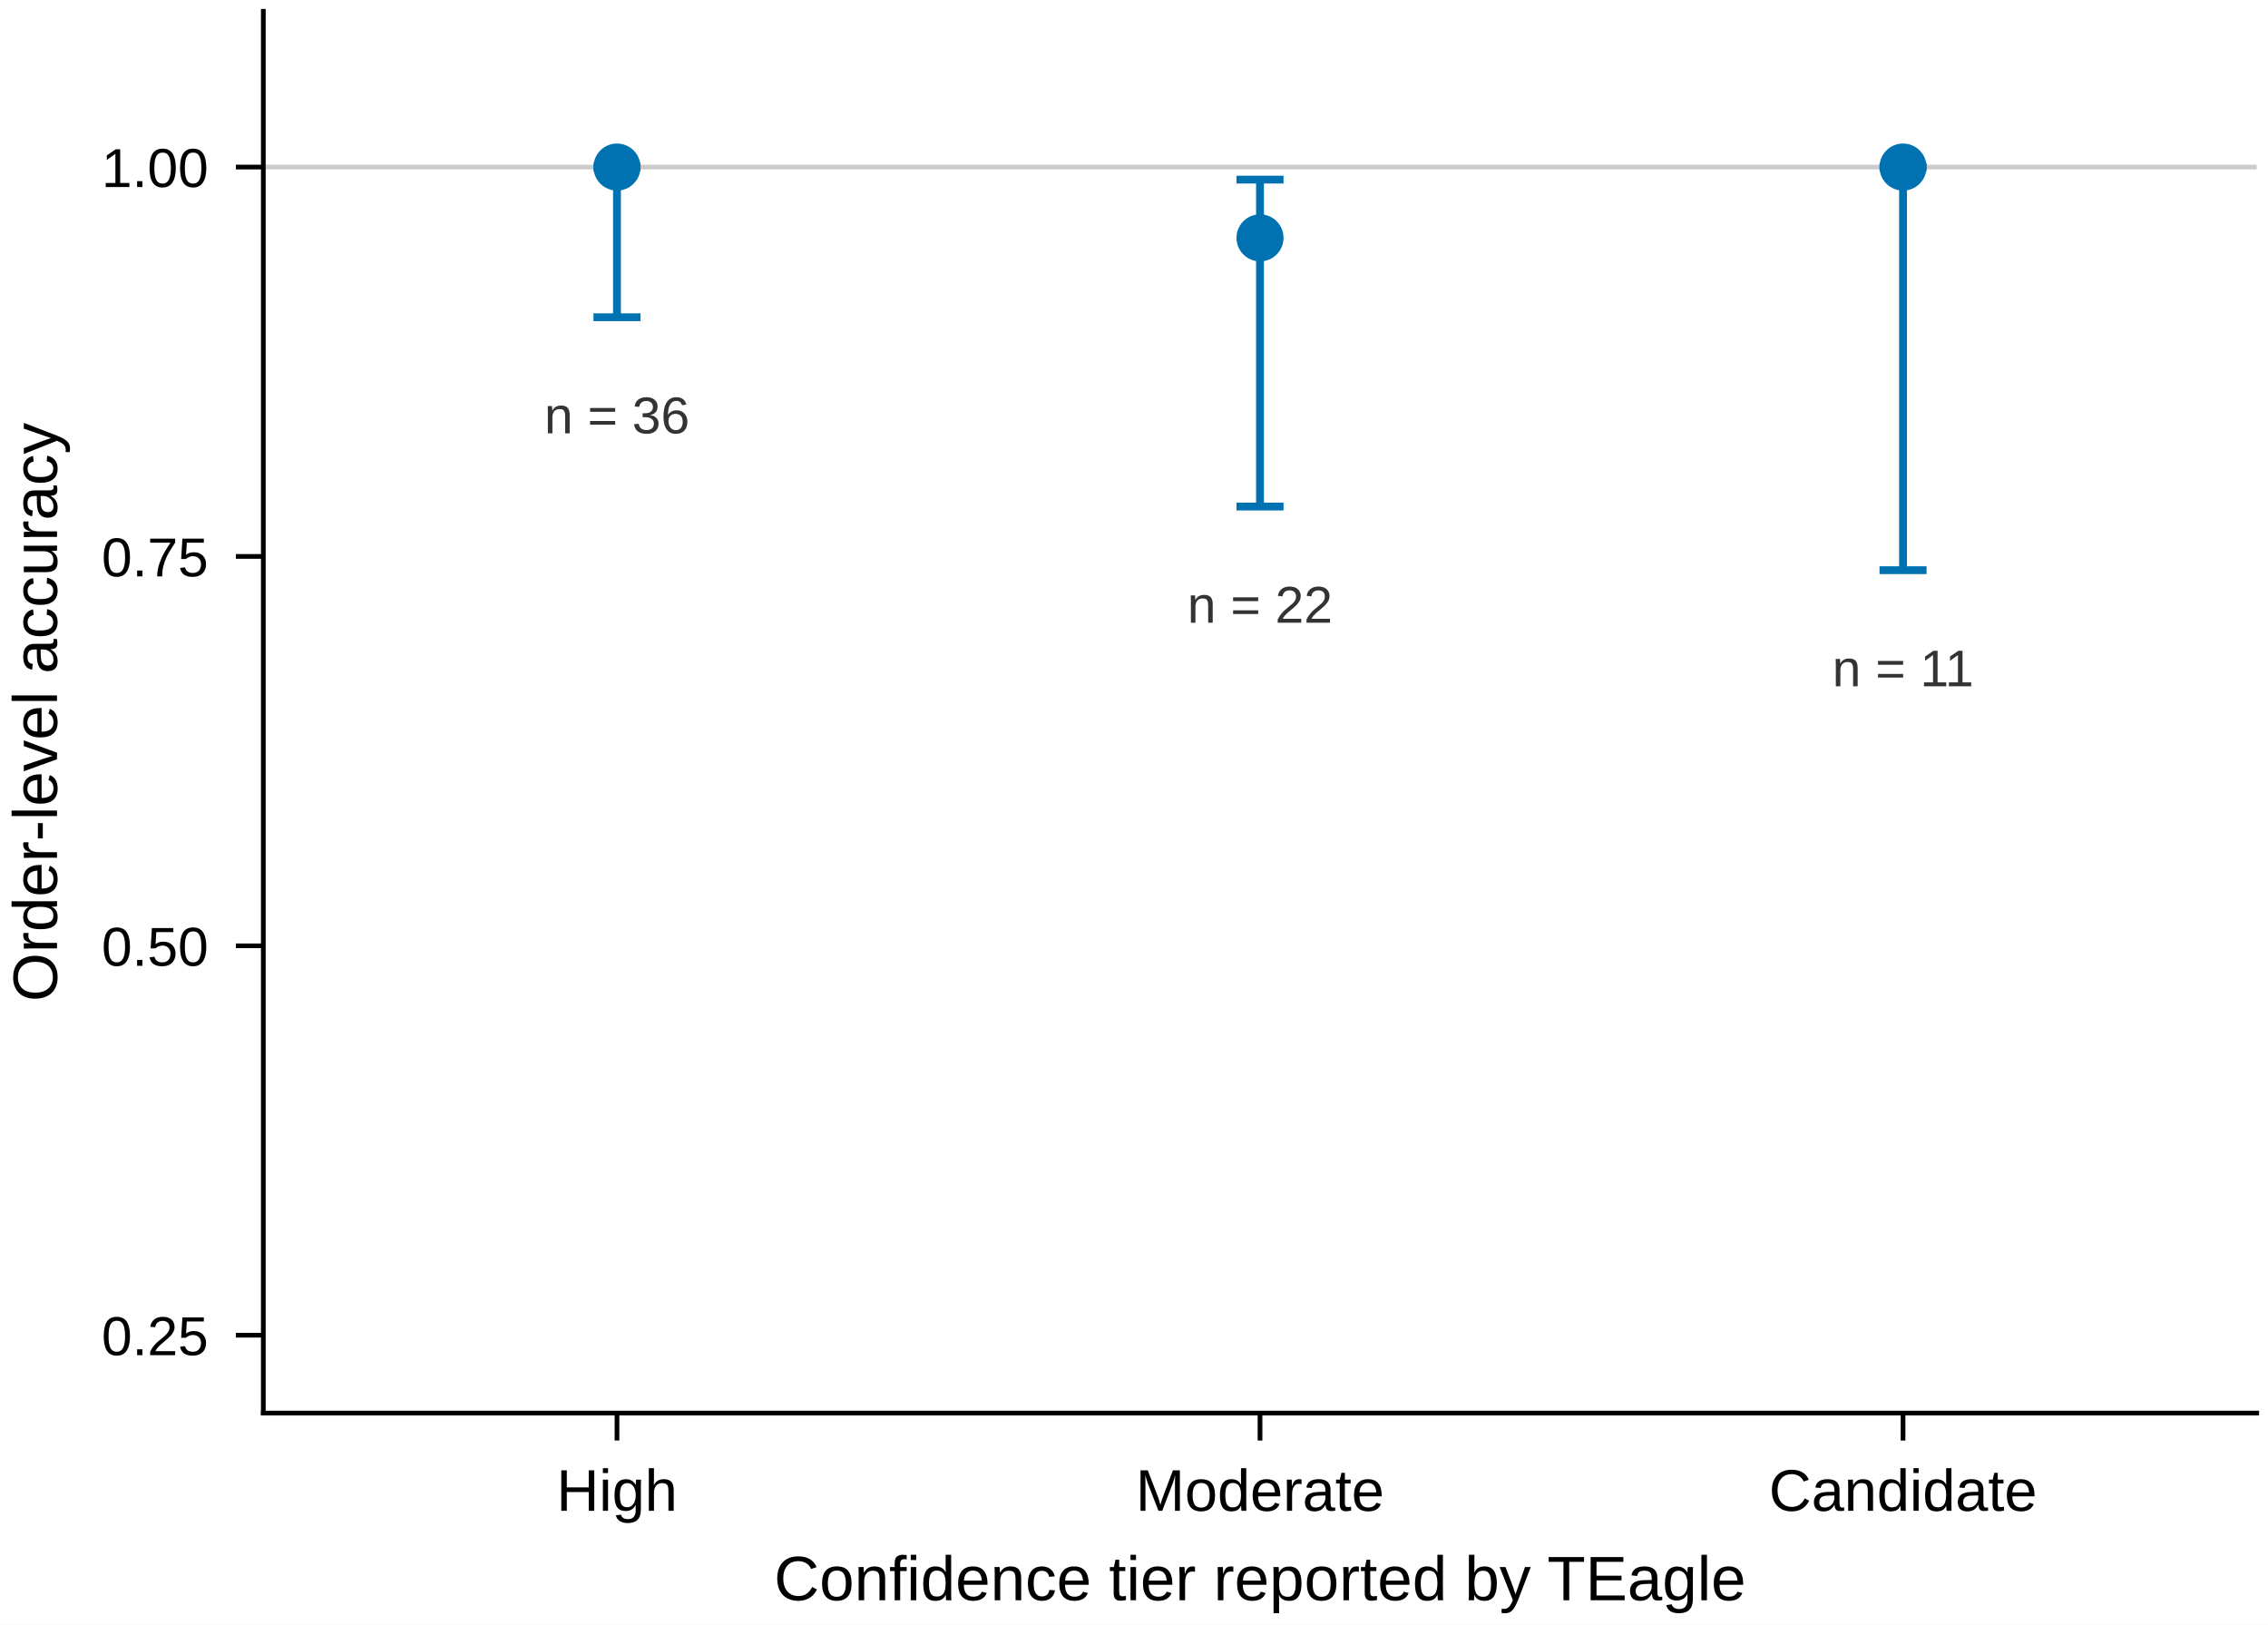
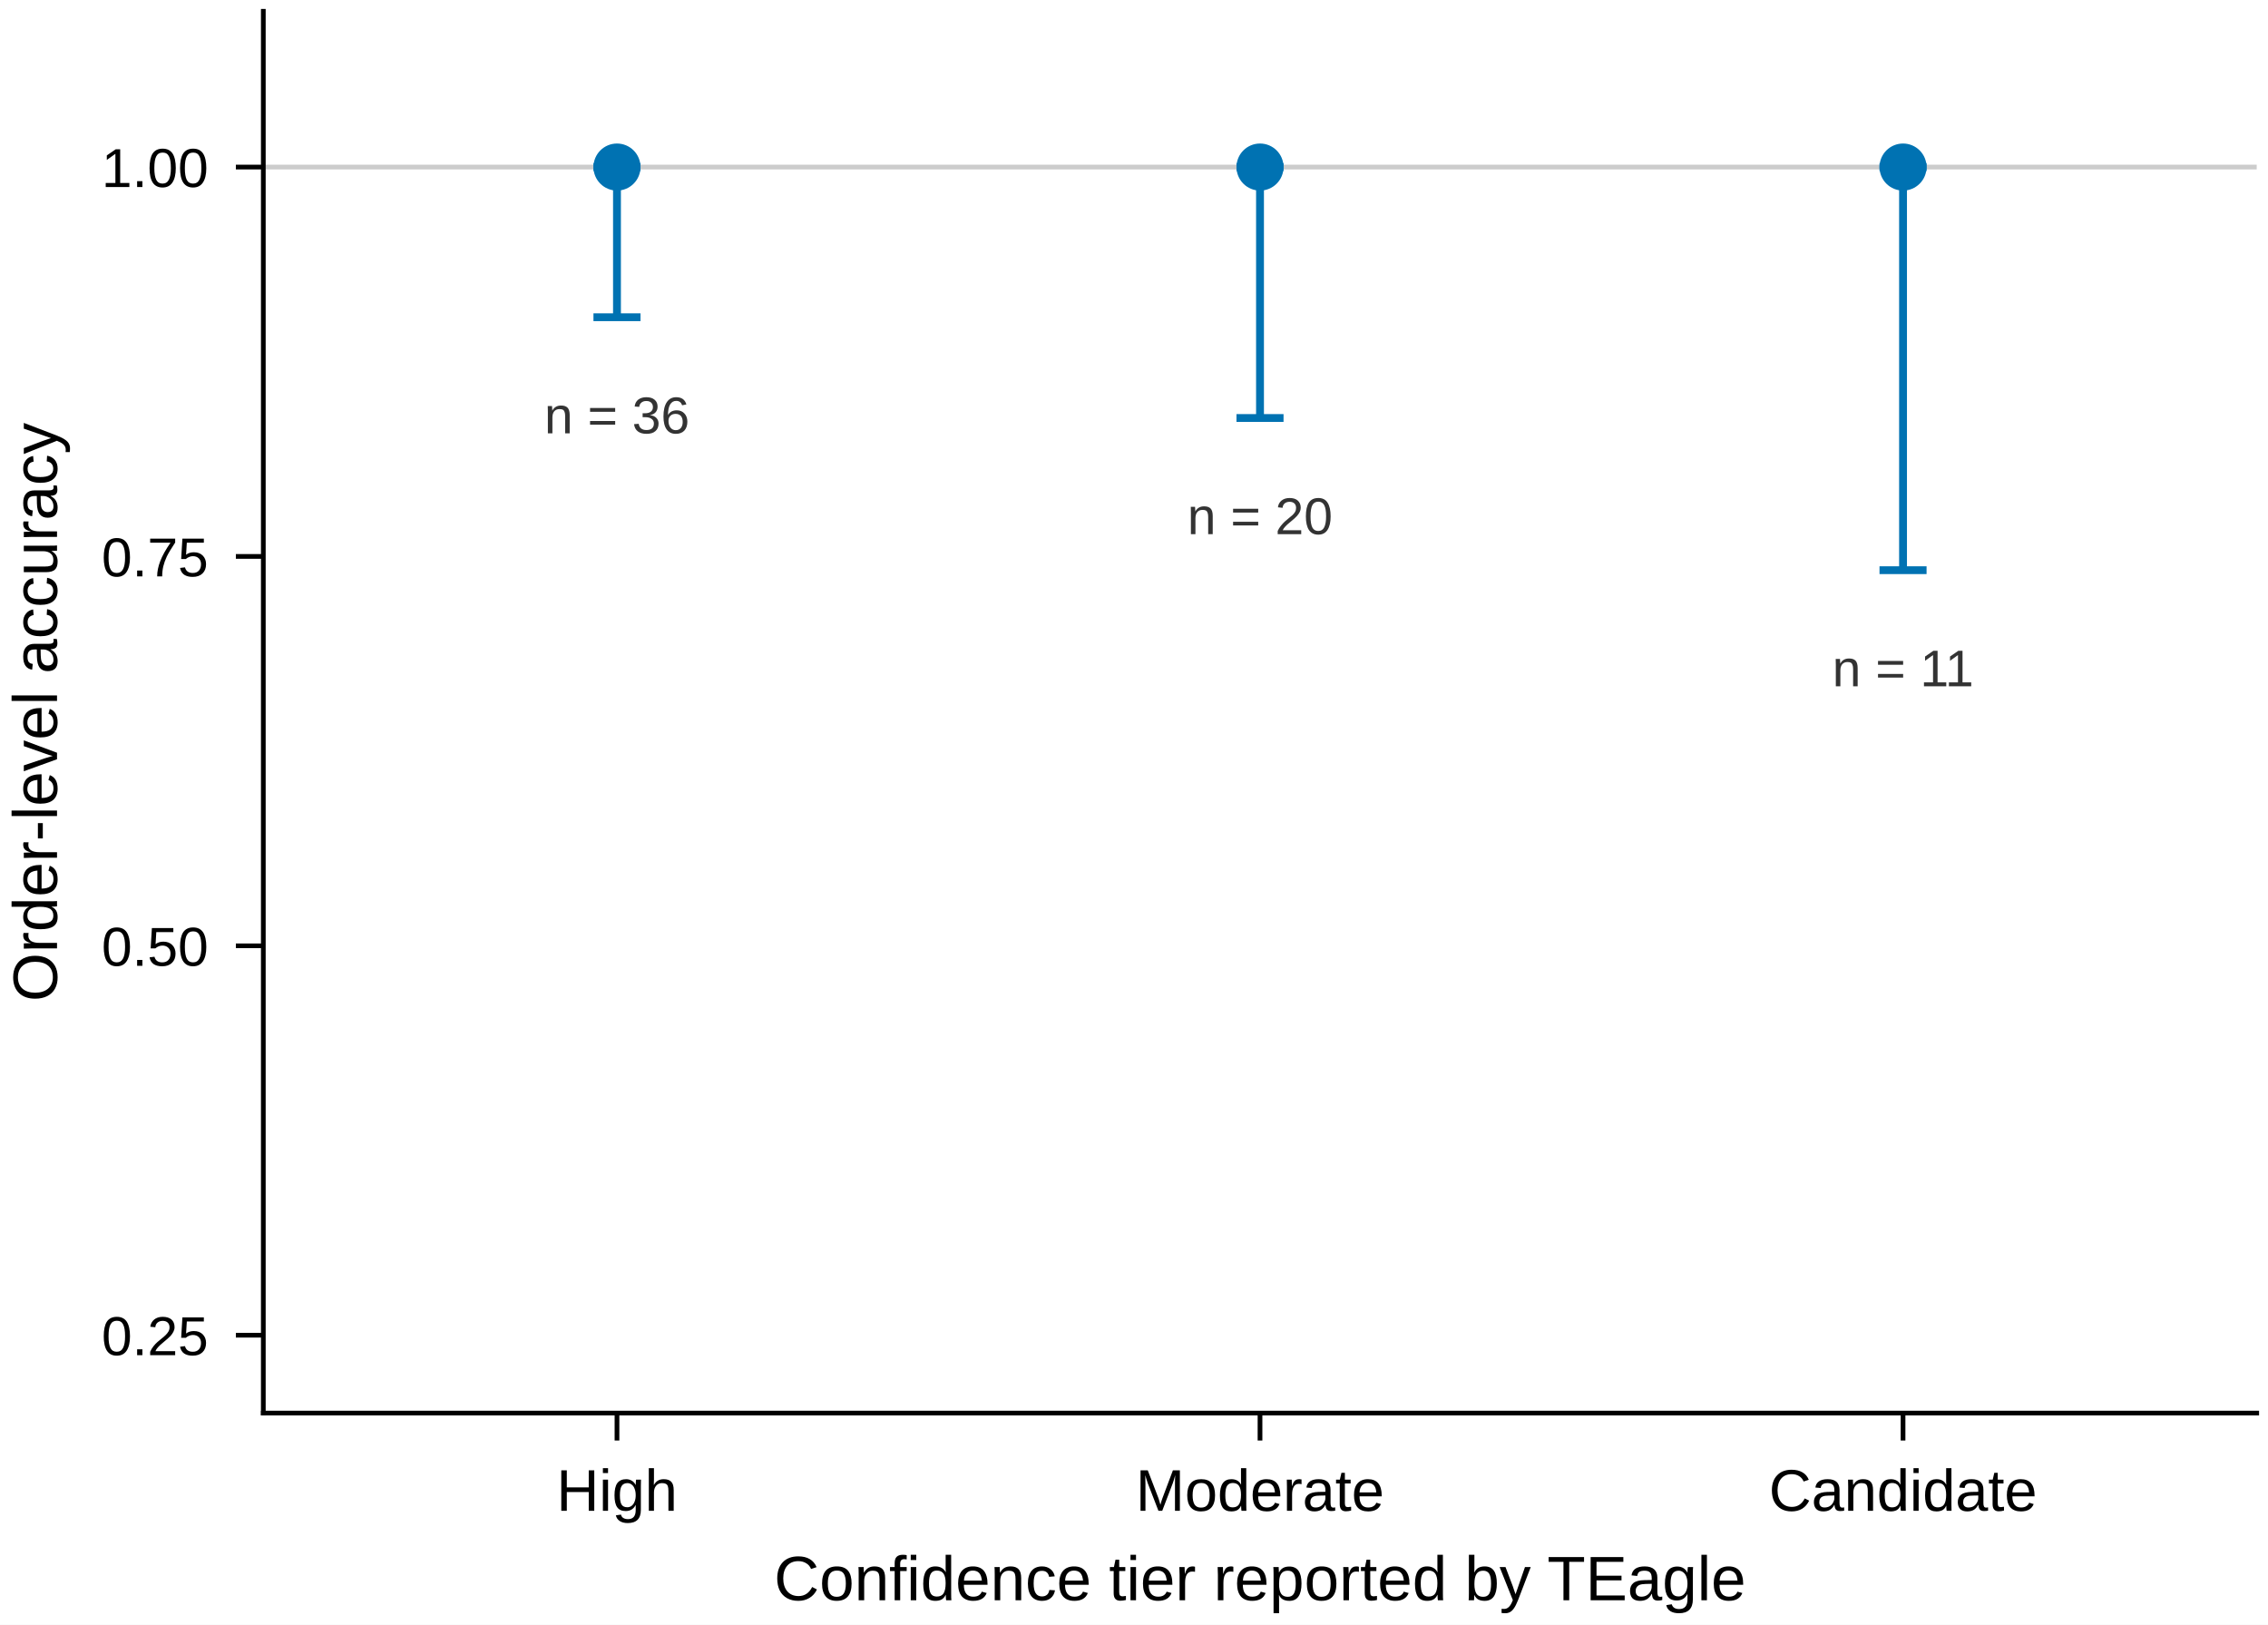
<svg xmlns="http://www.w3.org/2000/svg" xmlns:xlink="http://www.w3.org/1999/xlink" width="289.191pt" height="207.144pt" viewBox="0 0 289.191 207.144" version="1.1">
  <defs>
    <style type="text/css">*{stroke-linejoin: round; stroke-linecap: butt}</style>
  </defs>
  <g id="figure_1">
    <g id="patch_1">
      <path d="M 0 207.144  L 289.191 207.144  L 289.191 0  L 0 0  z " style="fill: #ffffff" />
    </g>
    <g id="axes_1">
      <g id="patch_2">
        <path d="M 33.575 180.158  L 287.751 180.158  L 287.751 1.44  L 33.575 1.44  z " style="fill: #ffffff" />
      </g>
      <g id="line2d_1">
-         <path d="M 33.575 21.298  L 287.751 21.298  " clip-path="url(#p090c2d963c)" style="fill: none; stroke: #cccccc; stroke-width: 0.6; stroke-linecap: square" />
+         <path d="M 33.575 21.298  L 287.751 21.298  " clip-path="url(#p4e6e2f9d15)" style="fill: none; stroke: #cccccc; stroke-width: 0.6; stroke-linecap: square" />
      </g>
      <g id="matplotlib.axis_1">
        <g id="xtick_1">
          <g id="line2d_2">
            <defs>
-               <path id="m8c6fca5226" d="M 0 0  L 0 3.5  " style="stroke: #000000; stroke-width: 0.6" />
+               <path id="mc20dc340b5" d="M 0 0  L 0 3.5  " style="stroke: #000000; stroke-width: 0.6" />
            </defs>
            <g>
-               <use xlink:href="#m8c6fca5226" x="78.671" y="180.158" style="stroke: #000000; stroke-width: 0.6" />
+               <use xlink:href="#mc20dc340b5" x="78.671" y="180.158" style="stroke: #000000; stroke-width: 0.6" />
            </g>
          </g>
          <g id="text_1">
            <text style="font-size: 7.5px; font-family: 'Arial', 'Helvetica', 'DejaVu Sans', sans-serif; text-anchor: middle" x="78.671" y="192.618" transform="rotate(-0 78.67083 192.6178)">High</text>
          </g>
        </g>
        <g id="xtick_2">
          <g id="line2d_3">
            <g>
-               <use xlink:href="#m8c6fca5226" x="160.663" y="180.158" style="stroke: #000000; stroke-width: 0.6" />
+               <use xlink:href="#mc20dc340b5" x="160.663" y="180.158" style="stroke: #000000; stroke-width: 0.6" />
            </g>
          </g>
          <g id="text_2">
            <text style="font-size: 7.5px; font-family: 'Arial', 'Helvetica', 'DejaVu Sans', sans-serif; text-anchor: middle" x="160.663" y="192.618" transform="rotate(-0 160.663 192.6178)">Moderate</text>
          </g>
        </g>
        <g id="xtick_3">
          <g id="line2d_4">
            <g>
-               <use xlink:href="#m8c6fca5226" x="242.655" y="180.158" style="stroke: #000000; stroke-width: 0.6" />
+               <use xlink:href="#mc20dc340b5" x="242.655" y="180.158" style="stroke: #000000; stroke-width: 0.6" />
            </g>
          </g>
          <g id="text_3">
            <text style="font-size: 7.5px; font-family: 'Arial', 'Helvetica', 'DejaVu Sans', sans-serif; text-anchor: middle" x="242.655" y="192.618" transform="rotate(-0 242.6551 192.6178)">Candidate</text>
          </g>
        </g>
        <g id="text_4">
          <text style="font-size: 8px; font-family: 'Arial', 'Helvetica', 'DejaVu Sans', sans-serif; text-anchor: middle" x="160.663" y="204.021" transform="rotate(-0 160.663 204.0205)">Confidence tier reported by TEagle</text>
        </g>
      </g>
      <g id="matplotlib.axis_2">
        <g id="ytick_1">
          <g id="line2d_5">
            <defs>
-               <path id="m4dd5649dc4" d="M 0 0  L -3.5 0  " style="stroke: #000000; stroke-width: 0.6" />
+               <path id="m6353d7ccef" d="M 0 0  L -3.5 0  " style="stroke: #000000; stroke-width: 0.6" />
            </defs>
            <g>
-               <use xlink:href="#m4dd5649dc4" x="33.575" y="170.229" style="stroke: #000000; stroke-width: 0.6" />
+               <use xlink:href="#m6353d7ccef" x="33.575" y="170.229" style="stroke: #000000; stroke-width: 0.6" />
            </g>
          </g>
          <g id="text_5">
            <text style="font-size: 7px; font-family: 'Arial', 'Helvetica', 'DejaVu Sans', sans-serif; text-anchor: end" x="26.575" y="172.777" transform="rotate(-0 26.57516 172.7769)">0.25</text>
          </g>
        </g>
        <g id="ytick_2">
          <g id="line2d_6">
            <g>
-               <use xlink:href="#m4dd5649dc4" x="33.575" y="120.585" style="stroke: #000000; stroke-width: 0.6" />
+               <use xlink:href="#m6353d7ccef" x="33.575" y="120.585" style="stroke: #000000; stroke-width: 0.6" />
            </g>
          </g>
          <g id="text_6">
            <text style="font-size: 7px; font-family: 'Arial', 'Helvetica', 'DejaVu Sans', sans-serif; text-anchor: end" x="26.575" y="123.133" transform="rotate(-0 26.57516 123.1332)">0.50</text>
          </g>
        </g>
        <g id="ytick_3">
          <g id="line2d_7">
            <g>
-               <use xlink:href="#m4dd5649dc4" x="33.575" y="70.941" style="stroke: #000000; stroke-width: 0.6" />
+               <use xlink:href="#m6353d7ccef" x="33.575" y="70.941" style="stroke: #000000; stroke-width: 0.6" />
            </g>
          </g>
          <g id="text_7">
            <text style="font-size: 7px; font-family: 'Arial', 'Helvetica', 'DejaVu Sans', sans-serif; text-anchor: end" x="26.575" y="73.489" transform="rotate(-0 26.57516 73.48939)">0.75</text>
          </g>
        </g>
        <g id="ytick_4">
          <g id="line2d_8">
            <g>
-               <use xlink:href="#m4dd5649dc4" x="33.575" y="21.298" style="stroke: #000000; stroke-width: 0.6" />
+               <use xlink:href="#m6353d7ccef" x="33.575" y="21.298" style="stroke: #000000; stroke-width: 0.6" />
            </g>
          </g>
          <g id="text_8">
            <text style="font-size: 7px; font-family: 'Arial', 'Helvetica', 'DejaVu Sans', sans-serif; text-anchor: end" x="26.575" y="23.846" transform="rotate(-0 26.57516 23.84561)">1.00</text>
          </g>
        </g>
        <g id="text_9">
          <text style="font-size: 8px; font-family: 'Arial', 'Helvetica', 'DejaVu Sans', sans-serif; text-anchor: middle" x="7.269" y="90.799" transform="rotate(-90 7.26875 90.7988)">Order-level accuracy</text>
        </g>
      </g>
      <g id="patch_3">
        <path d="M 33.575 180.158  L 33.575 1.44  " style="fill: none; stroke: #000000; stroke-width: 0.6; stroke-linejoin: miter; stroke-linecap: square" />
      </g>
      <g id="patch_4">
        <path d="M 33.575 180.158  L 287.751 180.158  " style="fill: none; stroke: #000000; stroke-width: 0.6; stroke-linejoin: miter; stroke-linecap: square" />
      </g>
      <g id="LineCollection_1">
-         <path d="M 78.671 40.444  L 78.671 21.298  " clip-path="url(#p090c2d963c)" style="fill: none; stroke: #0072b2" />
+         <path d="M 78.671 40.444  L 78.671 21.298  " clip-path="url(#p4e6e2f9d15)" style="fill: none; stroke: #0072b2" />
      </g>
      <g id="line2d_9">
        <defs>
-           <path id="m0b83564fa4" d="M 3 0  L -3 -0  " style="stroke: #0072b2" />
+           <path id="ma9dbe96c50" d="M 3 0  L -3 -0  " style="stroke: #0072b2" />
        </defs>
-         <g clip-path="url(#p090c2d963c)">
-           <use xlink:href="#m0b83564fa4" x="78.671" y="40.444" style="fill: #0072b2; stroke: #0072b2" />
+         <g clip-path="url(#p4e6e2f9d15)">
+           <use xlink:href="#ma9dbe96c50" x="78.671" y="40.444" style="fill: #0072b2; stroke: #0072b2" />
        </g>
      </g>
      <g id="line2d_10">
-         <g clip-path="url(#p090c2d963c)">
-           <use xlink:href="#m0b83564fa4" x="78.671" y="21.298" style="fill: #0072b2; stroke: #0072b2" />
+         <g clip-path="url(#p4e6e2f9d15)">
+           <use xlink:href="#ma9dbe96c50" x="78.671" y="21.298" style="fill: #0072b2; stroke: #0072b2" />
        </g>
      </g>
      <g id="text_10">
        <text style="font-size: 6.6px; font-family: 'Arial', 'Helvetica', 'DejaVu Sans', sans-serif; text-anchor: middle; fill: #333333" x="78.671" y="55.249" transform="rotate(-0 78.67083 55.24883)">n = 36</text>
      </g>
      <g id="LineCollection_2">
-         <path d="M 160.663 64.583  L 160.663 22.9  " clip-path="url(#p090c2d963c)" style="fill: none; stroke: #0072b2" />
+         <path d="M 160.663 53.293  L 160.663 21.298  " clip-path="url(#p4e6e2f9d15)" style="fill: none; stroke: #0072b2" />
      </g>
      <g id="line2d_11">
-         <g clip-path="url(#p090c2d963c)">
-           <use xlink:href="#m0b83564fa4" x="160.663" y="64.583" style="fill: #0072b2; stroke: #0072b2" />
+         <g clip-path="url(#p4e6e2f9d15)">
+           <use xlink:href="#ma9dbe96c50" x="160.663" y="53.293" style="fill: #0072b2; stroke: #0072b2" />
        </g>
      </g>
      <g id="line2d_12">
-         <g clip-path="url(#p090c2d963c)">
-           <use xlink:href="#m0b83564fa4" x="160.663" y="22.9" style="fill: #0072b2; stroke: #0072b2" />
+         <g clip-path="url(#p4e6e2f9d15)">
+           <use xlink:href="#ma9dbe96c50" x="160.663" y="21.298" style="fill: #0072b2; stroke: #0072b2" />
        </g>
      </g>
      <g id="text_11">
-         <text style="font-size: 6.6px; font-family: 'Arial', 'Helvetica', 'DejaVu Sans', sans-serif; text-anchor: middle; fill: #333333" x="160.663" y="79.388" transform="rotate(-0 160.663 79.38799)">n = 22</text>
+         <text style="font-size: 6.6px; font-family: 'Arial', 'Helvetica', 'DejaVu Sans', sans-serif; text-anchor: middle; fill: #333333" x="160.663" y="68.098" transform="rotate(-0 160.663 68.09794)">n = 20</text>
      </g>
      <g id="LineCollection_3">
-         <path d="M 242.655 72.695  L 242.655 21.298  " clip-path="url(#p090c2d963c)" style="fill: none; stroke: #0072b2" />
+         <path d="M 242.655 72.695  L 242.655 21.298  " clip-path="url(#p4e6e2f9d15)" style="fill: none; stroke: #0072b2" />
      </g>
      <g id="line2d_13">
-         <g clip-path="url(#p090c2d963c)">
-           <use xlink:href="#m0b83564fa4" x="242.655" y="72.695" style="fill: #0072b2; stroke: #0072b2" />
+         <g clip-path="url(#p4e6e2f9d15)">
+           <use xlink:href="#ma9dbe96c50" x="242.655" y="72.695" style="fill: #0072b2; stroke: #0072b2" />
        </g>
      </g>
      <g id="line2d_14">
-         <g clip-path="url(#p090c2d963c)">
-           <use xlink:href="#m0b83564fa4" x="242.655" y="21.298" style="fill: #0072b2; stroke: #0072b2" />
+         <g clip-path="url(#p4e6e2f9d15)">
+           <use xlink:href="#ma9dbe96c50" x="242.655" y="21.298" style="fill: #0072b2; stroke: #0072b2" />
        </g>
      </g>
      <g id="text_12">
        <text style="font-size: 6.6px; font-family: 'Arial', 'Helvetica', 'DejaVu Sans', sans-serif; text-anchor: middle; fill: #333333" x="242.655" y="87.5" transform="rotate(-0 242.6551 87.50028)">n = 11</text>
      </g>
      <g id="line2d_15">
-         <path d="M 78.671 21.298  " clip-path="url(#p090c2d963c)" style="fill: none" />
+         <path d="M 78.671 21.298  " clip-path="url(#p4e6e2f9d15)" style="fill: none" />
        <defs>
-           <path id="m5b7e1d594f" d="M 0 2.5  C 0.663 2.5 1.299 2.237 1.768 1.768  C 2.237 1.299 2.5 0.663 2.5 0  C 2.5 -0.663 2.237 -1.299 1.768 -1.768  C 1.299 -2.237 0.663 -2.5 0 -2.5  C -0.663 -2.5 -1.299 -2.237 -1.768 -1.768  C -2.237 -1.299 -2.5 -0.663 -2.5 0  C -2.5 0.663 -2.237 1.299 -1.768 1.768  C -1.299 2.237 -0.663 2.5 0 2.5  z " style="stroke: #0072b2" />
+           <path id="m92269bf15c" d="M 0 2.5  C 0.663 2.5 1.299 2.237 1.768 1.768  C 2.237 1.299 2.5 0.663 2.5 0  C 2.5 -0.663 2.237 -1.299 1.768 -1.768  C 1.299 -2.237 0.663 -2.5 0 -2.5  C -0.663 -2.5 -1.299 -2.237 -1.768 -1.768  C -2.237 -1.299 -2.5 -0.663 -2.5 0  C -2.5 0.663 -2.237 1.299 -1.768 1.768  C -1.299 2.237 -0.663 2.5 0 2.5  z " style="stroke: #0072b2" />
        </defs>
-         <g clip-path="url(#p090c2d963c)">
-           <use xlink:href="#m5b7e1d594f" x="78.671" y="21.298" style="fill: #0072b2; stroke: #0072b2" />
+         <g clip-path="url(#p4e6e2f9d15)">
+           <use xlink:href="#m92269bf15c" x="78.671" y="21.298" style="fill: #0072b2; stroke: #0072b2" />
        </g>
      </g>
      <g id="line2d_16">
-         <path d="M 160.663 30.324  " clip-path="url(#p090c2d963c)" style="fill: none" />
-         <g clip-path="url(#p090c2d963c)">
-           <use xlink:href="#m5b7e1d594f" x="160.663" y="30.324" style="fill: #0072b2; stroke: #0072b2" />
+         <path d="M 160.663 21.298  " clip-path="url(#p4e6e2f9d15)" style="fill: none" />
+         <g clip-path="url(#p4e6e2f9d15)">
+           <use xlink:href="#m92269bf15c" x="160.663" y="21.298" style="fill: #0072b2; stroke: #0072b2" />
        </g>
      </g>
      <g id="line2d_17">
-         <path d="M 242.655 21.298  " clip-path="url(#p090c2d963c)" style="fill: none" />
-         <g clip-path="url(#p090c2d963c)">
-           <use xlink:href="#m5b7e1d594f" x="242.655" y="21.298" style="fill: #0072b2; stroke: #0072b2" />
+         <path d="M 242.655 21.298  " clip-path="url(#p4e6e2f9d15)" style="fill: none" />
+         <g clip-path="url(#p4e6e2f9d15)">
+           <use xlink:href="#m92269bf15c" x="242.655" y="21.298" style="fill: #0072b2; stroke: #0072b2" />
        </g>
      </g>
    </g>
  </g>
  <defs>
-     <clipPath id="p090c2d963c">
+     <clipPath id="p4e6e2f9d15">
      <rect x="33.575" y="1.44" width="254.176" height="178.718" />
    </clipPath>
  </defs>
</svg>
